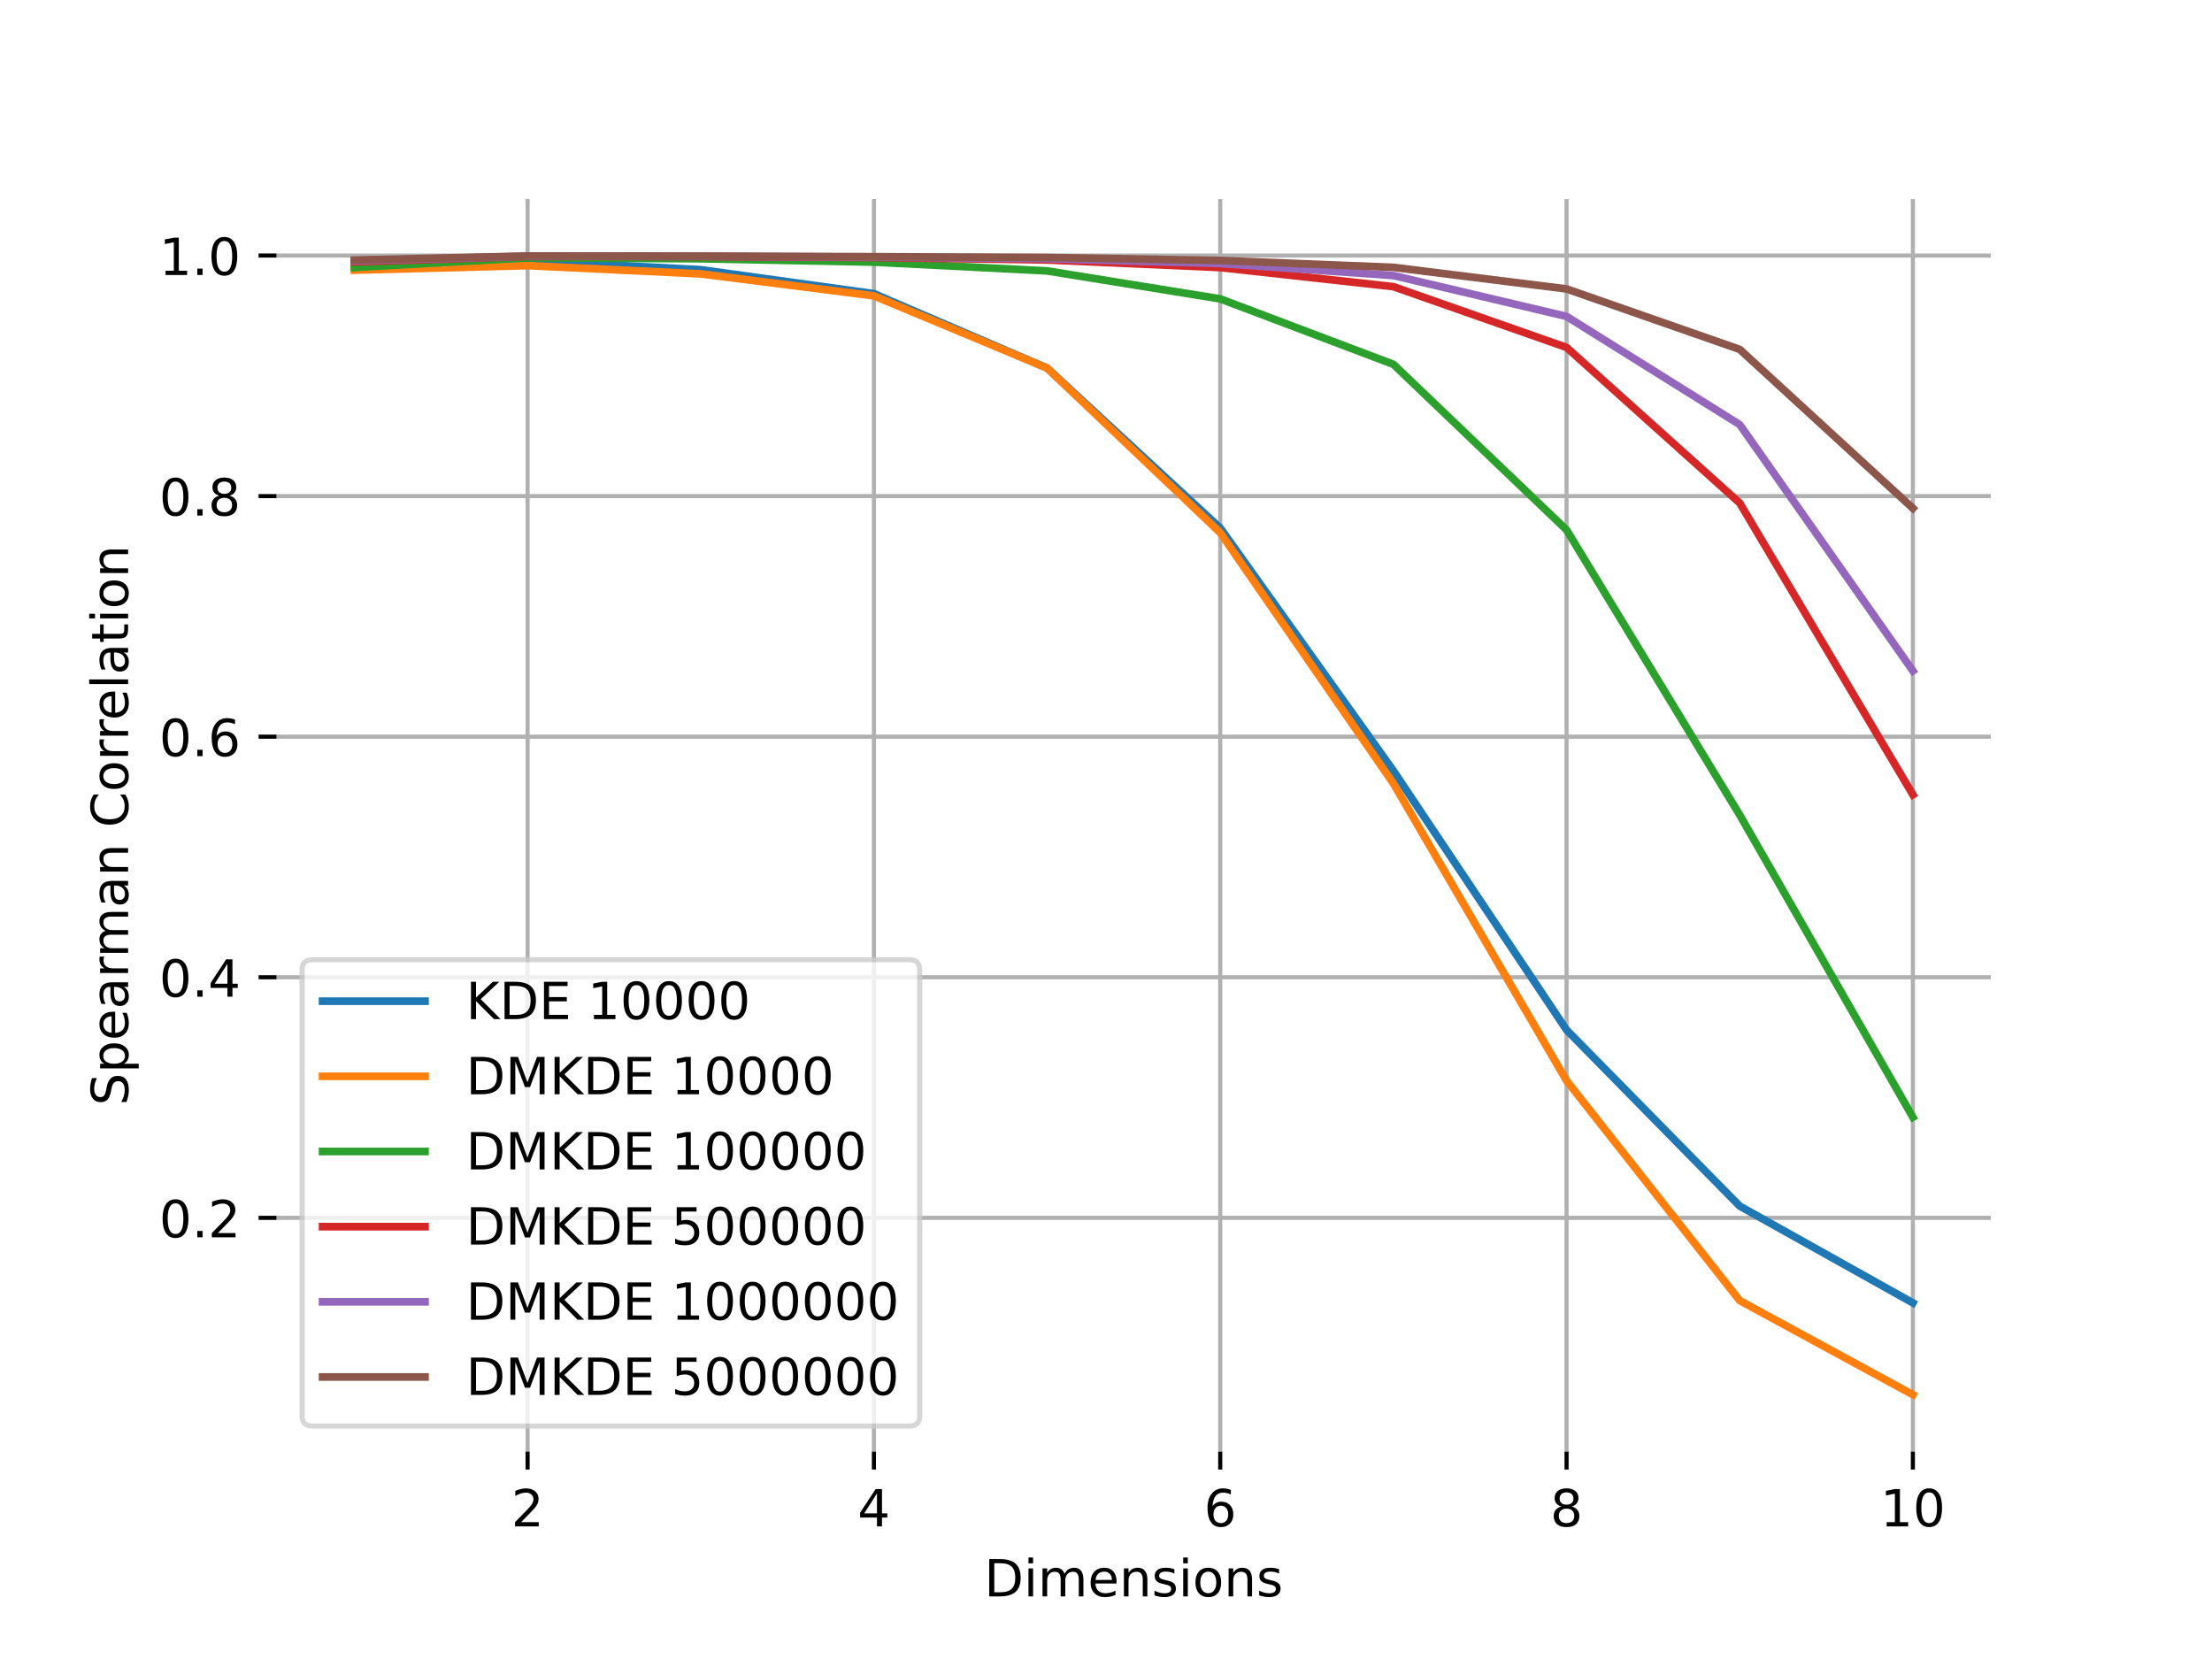
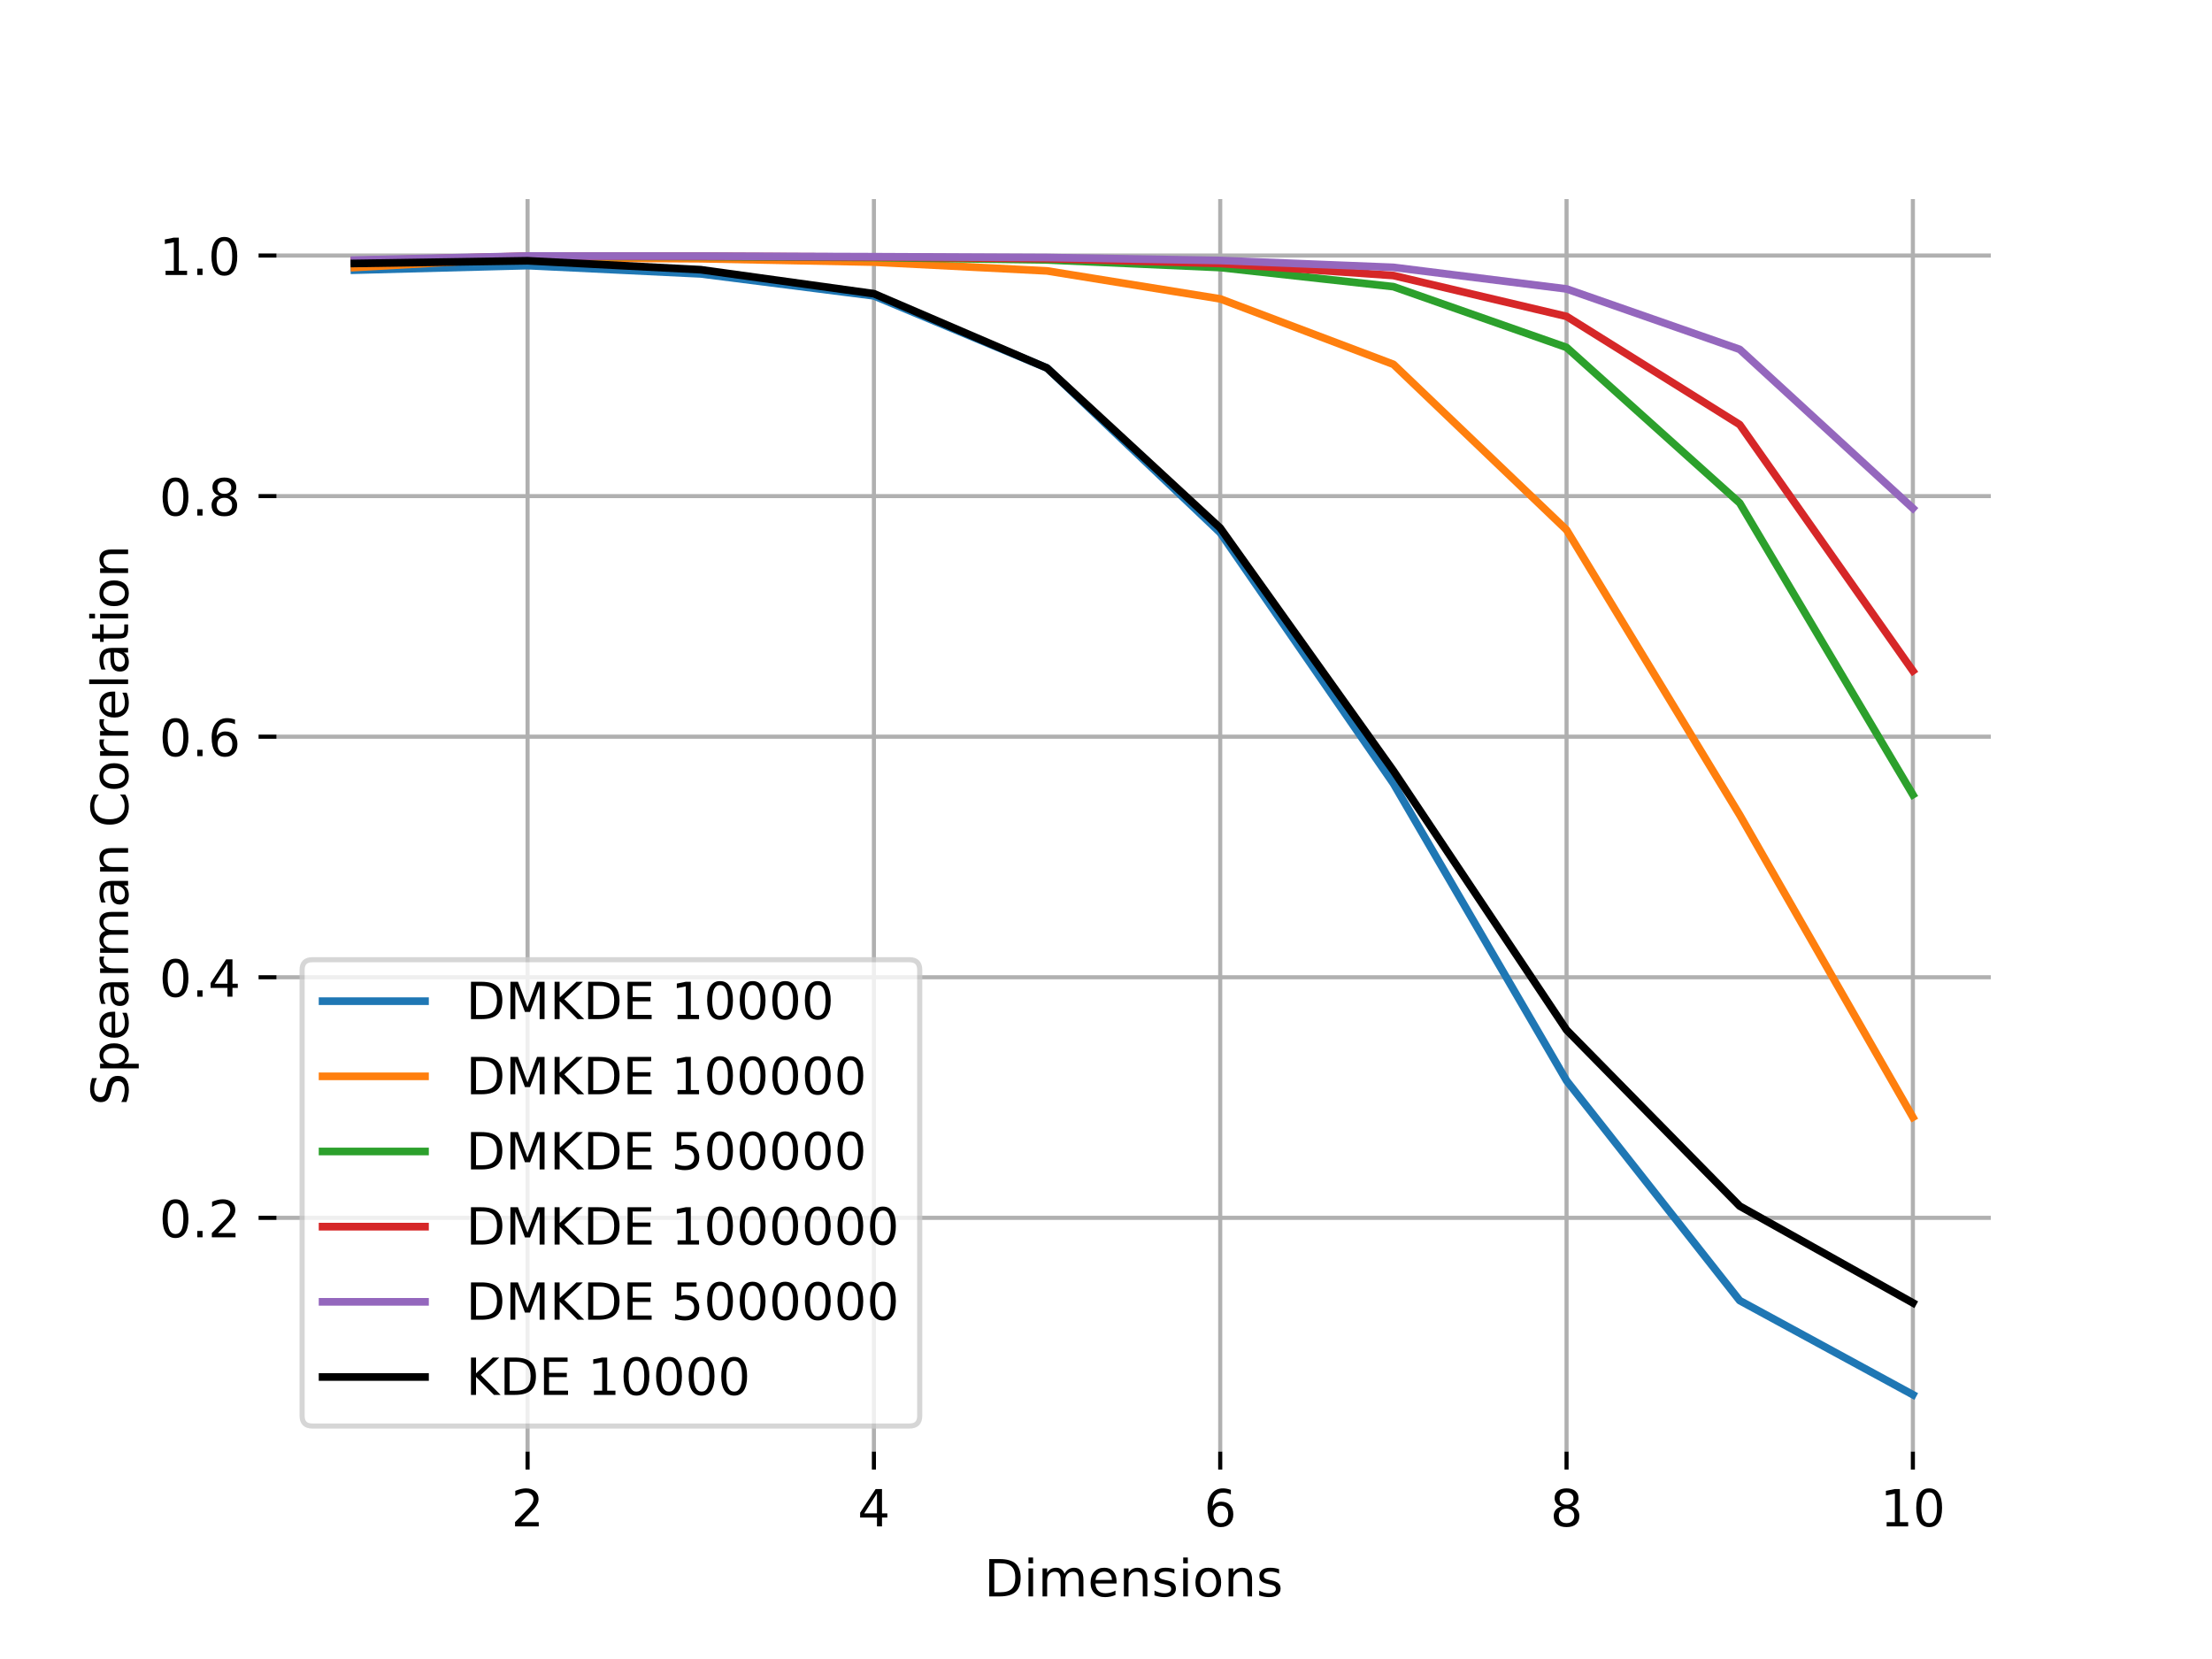
<svg xmlns="http://www.w3.org/2000/svg" xmlns:xlink="http://www.w3.org/1999/xlink" height="324pt" version="1.1" viewBox="0 0 432 324" width="432pt">
  <defs>
    <style type="text/css">
*{stroke-linecap:butt;stroke-linejoin:round;}
  </style>
  </defs>
  <g id="figure_1">
    <g id="patch_1">
      <path d="M 0 324  L 432 324  L 432 0  L 0 0  z " style="fill:#ffffff;" />
    </g>
    <g id="axes_1">
      <g id="matplotlib.axis_1">
        <g id="xtick_1">
          <g id="line2d_1">
-             <path clip-path="url(#p517939a85f)" d="M 103.036 283.5  L 103.036 38.88  " style="fill:none;stroke:#b0b0b0;stroke-linecap:square;stroke-width:0.8;" />
+             <path clip-path="url(#p1f0b507412)" d="M 103.036 283.5  L 103.036 38.88  " style="fill:none;stroke:#b0b0b0;stroke-linecap:square;stroke-width:0.8;" />
          </g>
          <g id="line2d_2">
            <defs>
-               <path d="M 0 0  L 0 3.5  " id="m28f0368ee1" style="stroke:#000000;stroke-width:0.8;" />
-             </defs>
-             <g>
-               <use style="stroke:#000000;stroke-width:0.8;" x="103.036" xlink:href="#m28f0368ee1" y="283.5" />
+               <path d="M 0 0  L 0 3.5  " id="m273a84177e" style="stroke:#000000;stroke-width:0.8;" />
+             </defs>
+             <g>
+               <use style="stroke:#000000;stroke-width:0.8;" x="103.036" xlink:href="#m273a84177e" y="283.5" />
            </g>
          </g>
          <g id="text_1">
            <defs>
              <path d="M 19.188 8.297  L 53.609 8.297  L 53.609 0  L 7.328 0  L 7.328 8.297  Q 12.938 14.109 22.625 23.891  Q 32.328 33.688 34.812 36.531  Q 39.547 41.844 41.422 45.531  Q 43.312 49.219 43.312 52.781  Q 43.312 58.594 39.234 62.25  Q 35.156 65.922 28.609 65.922  Q 23.969 65.922 18.812 64.312  Q 13.672 62.703 7.812 59.422  L 7.812 69.391  Q 13.766 71.781 18.938 73  Q 24.125 74.219 28.422 74.219  Q 39.75 74.219 46.484 68.547  Q 53.219 62.891 53.219 53.422  Q 53.219 48.922 51.531 44.891  Q 49.859 40.875 45.406 35.406  Q 44.188 33.984 37.641 27.219  Q 31.109 20.453 19.188 8.297  z " id="DejaVuSans-50" />
            </defs>
            <g transform="translate(99.85511 298.0984)scale(0.1 -0.1)">
              <use xlink:href="#DejaVuSans-50" />
            </g>
          </g>
        </g>
        <g id="xtick_2">
          <g id="line2d_3">
-             <path clip-path="url(#p517939a85f)" d="M 170.673 283.5  L 170.673 38.88  " style="fill:none;stroke:#b0b0b0;stroke-linecap:square;stroke-width:0.8;" />
+             <path clip-path="url(#p1f0b507412)" d="M 170.673 283.5  L 170.673 38.88  " style="fill:none;stroke:#b0b0b0;stroke-linecap:square;stroke-width:0.8;" />
          </g>
          <g id="line2d_4">
            <g>
-               <use style="stroke:#000000;stroke-width:0.8;" x="170.673" xlink:href="#m28f0368ee1" y="283.5" />
+               <use style="stroke:#000000;stroke-width:0.8;" x="170.673" xlink:href="#m273a84177e" y="283.5" />
            </g>
          </g>
          <g id="text_2">
            <defs>
              <path d="M 37.797 64.312  L 12.891 25.391  L 37.797 25.391  z M 35.203 72.906  L 47.609 72.906  L 47.609 25.391  L 58.016 25.391  L 58.016 17.188  L 47.609 17.188  L 47.609 0  L 37.797 0  L 37.797 17.188  L 4.891 17.188  L 4.891 26.703  z " id="DejaVuSans-52" />
            </defs>
            <g transform="translate(167.4915 298.0984)scale(0.1 -0.1)">
              <use xlink:href="#DejaVuSans-52" />
            </g>
          </g>
        </g>
        <g id="xtick_3">
          <g id="line2d_5">
-             <path clip-path="url(#p517939a85f)" d="M 238.309 283.5  L 238.309 38.88  " style="fill:none;stroke:#b0b0b0;stroke-linecap:square;stroke-width:0.8;" />
+             <path clip-path="url(#p1f0b507412)" d="M 238.309 283.5  L 238.309 38.88  " style="fill:none;stroke:#b0b0b0;stroke-linecap:square;stroke-width:0.8;" />
          </g>
          <g id="line2d_6">
            <g>
-               <use style="stroke:#000000;stroke-width:0.8;" x="238.309" xlink:href="#m28f0368ee1" y="283.5" />
+               <use style="stroke:#000000;stroke-width:0.8;" x="238.309" xlink:href="#m273a84177e" y="283.5" />
            </g>
          </g>
          <g id="text_3">
            <defs>
              <path d="M 33.016 40.375  Q 26.375 40.375 22.484 35.828  Q 18.609 31.297 18.609 23.391  Q 18.609 15.531 22.484 10.953  Q 26.375 6.391 33.016 6.391  Q 39.656 6.391 43.531 10.953  Q 47.406 15.531 47.406 23.391  Q 47.406 31.297 43.531 35.828  Q 39.656 40.375 33.016 40.375  z M 52.594 71.297  L 52.594 62.312  Q 48.875 64.062 45.094 64.984  Q 41.312 65.922 37.594 65.922  Q 27.828 65.922 22.672 59.328  Q 17.531 52.734 16.797 39.406  Q 19.672 43.656 24.016 45.922  Q 28.375 48.188 33.594 48.188  Q 44.578 48.188 50.953 41.516  Q 57.328 34.859 57.328 23.391  Q 57.328 12.156 50.688 5.359  Q 44.047 -1.422 33.016 -1.422  Q 20.359 -1.422 13.672 8.266  Q 6.984 17.969 6.984 36.375  Q 6.984 53.656 15.188 63.938  Q 23.391 74.219 37.203 74.219  Q 40.922 74.219 44.703 73.484  Q 48.484 72.75 52.594 71.297  z " id="DejaVuSans-54" />
            </defs>
            <g transform="translate(235.1278 298.0984)scale(0.1 -0.1)">
              <use xlink:href="#DejaVuSans-54" />
            </g>
          </g>
        </g>
        <g id="xtick_4">
          <g id="line2d_7">
-             <path clip-path="url(#p517939a85f)" d="M 305.945 283.5  L 305.945 38.88  " style="fill:none;stroke:#b0b0b0;stroke-linecap:square;stroke-width:0.8;" />
+             <path clip-path="url(#p1f0b507412)" d="M 305.945 283.5  L 305.945 38.88  " style="fill:none;stroke:#b0b0b0;stroke-linecap:square;stroke-width:0.8;" />
          </g>
          <g id="line2d_8">
            <g>
-               <use style="stroke:#000000;stroke-width:0.8;" x="305.945" xlink:href="#m28f0368ee1" y="283.5" />
+               <use style="stroke:#000000;stroke-width:0.8;" x="305.945" xlink:href="#m273a84177e" y="283.5" />
            </g>
          </g>
          <g id="text_4">
            <defs>
              <path d="M 31.781 34.625  Q 24.75 34.625 20.719 30.859  Q 16.703 27.094 16.703 20.516  Q 16.703 13.922 20.719 10.156  Q 24.75 6.391 31.781 6.391  Q 38.812 6.391 42.859 10.172  Q 46.922 13.969 46.922 20.516  Q 46.922 27.094 42.891 30.859  Q 38.875 34.625 31.781 34.625  z M 21.922 38.812  Q 15.578 40.375 12.031 44.719  Q 8.5 49.078 8.5 55.328  Q 8.5 64.062 14.719 69.141  Q 20.953 74.219 31.781 74.219  Q 42.672 74.219 48.875 69.141  Q 55.078 64.062 55.078 55.328  Q 55.078 49.078 51.531 44.719  Q 48 40.375 41.703 38.812  Q 48.828 37.156 52.797 32.312  Q 56.781 27.484 56.781 20.516  Q 56.781 9.906 50.312 4.234  Q 43.844 -1.422 31.781 -1.422  Q 19.734 -1.422 13.25 4.234  Q 6.781 9.906 6.781 20.516  Q 6.781 27.484 10.781 32.312  Q 14.797 37.156 21.922 38.812  z M 18.312 54.391  Q 18.312 48.734 21.844 45.562  Q 25.391 42.391 31.781 42.391  Q 38.141 42.391 41.719 45.562  Q 45.312 48.734 45.312 54.391  Q 45.312 60.062 41.719 63.234  Q 38.141 66.406 31.781 66.406  Q 25.391 66.406 21.844 63.234  Q 18.312 60.062 18.312 54.391  z " id="DejaVuSans-56" />
            </defs>
            <g transform="translate(302.7642 298.0984)scale(0.1 -0.1)">
              <use xlink:href="#DejaVuSans-56" />
            </g>
          </g>
        </g>
        <g id="xtick_5">
          <g id="line2d_9">
-             <path clip-path="url(#p517939a85f)" d="M 373.582 283.5  L 373.582 38.88  " style="fill:none;stroke:#b0b0b0;stroke-linecap:square;stroke-width:0.8;" />
+             <path clip-path="url(#p1f0b507412)" d="M 373.582 283.5  L 373.582 38.88  " style="fill:none;stroke:#b0b0b0;stroke-linecap:square;stroke-width:0.8;" />
          </g>
          <g id="line2d_10">
            <g>
-               <use style="stroke:#000000;stroke-width:0.8;" x="373.582" xlink:href="#m28f0368ee1" y="283.5" />
+               <use style="stroke:#000000;stroke-width:0.8;" x="373.582" xlink:href="#m273a84177e" y="283.5" />
            </g>
          </g>
          <g id="text_5">
            <defs>
              <path d="M 12.406 8.297  L 28.516 8.297  L 28.516 63.922  L 10.984 60.406  L 10.984 69.391  L 28.422 72.906  L 38.281 72.906  L 38.281 8.297  L 54.391 8.297  L 54.391 0  L 12.406 0  z " id="DejaVuSans-49" />
              <path d="M 31.781 66.406  Q 24.172 66.406 20.328 58.906  Q 16.5 51.422 16.5 36.375  Q 16.5 21.391 20.328 13.891  Q 24.172 6.391 31.781 6.391  Q 39.453 6.391 43.281 13.891  Q 47.125 21.391 47.125 36.375  Q 47.125 51.422 43.281 58.906  Q 39.453 66.406 31.781 66.406  z M 31.781 74.219  Q 44.047 74.219 50.516 64.516  Q 56.984 54.828 56.984 36.375  Q 56.984 17.969 50.516 8.266  Q 44.047 -1.422 31.781 -1.422  Q 19.531 -1.422 13.062 8.266  Q 6.594 17.969 6.594 36.375  Q 6.594 54.828 13.062 64.516  Q 19.531 74.219 31.781 74.219  z " id="DejaVuSans-48" />
            </defs>
            <g transform="translate(367.2193 298.0984)scale(0.1 -0.1)">
              <use xlink:href="#DejaVuSans-49" />
              <use x="63.623" xlink:href="#DejaVuSans-48" />
            </g>
          </g>
        </g>
        <g id="text_6">
          <defs>
            <path d="M 19.672 64.797  L 19.672 8.109  L 31.594 8.109  Q 46.688 8.109 53.688 14.938  Q 60.688 21.781 60.688 36.531  Q 60.688 51.172 53.688 57.984  Q 46.688 64.797 31.594 64.797  z M 9.812 72.906  L 30.078 72.906  Q 51.266 72.906 61.172 64.094  Q 71.094 55.281 71.094 36.531  Q 71.094 17.672 61.125 8.828  Q 51.172 0 30.078 0  L 9.812 0  z " id="DejaVuSans-68" />
            <path d="M 9.422 54.688  L 18.406 54.688  L 18.406 0  L 9.422 0  z M 9.422 75.984  L 18.406 75.984  L 18.406 64.594  L 9.422 64.594  z " id="DejaVuSans-105" />
            <path d="M 52 44.188  Q 55.375 50.25 60.062 53.125  Q 64.75 56 71.094 56  Q 79.641 56 84.281 50.016  Q 88.922 44.047 88.922 33.016  L 88.922 0  L 79.891 0  L 79.891 32.719  Q 79.891 40.578 77.094 44.375  Q 74.312 48.188 68.609 48.188  Q 61.625 48.188 57.562 43.547  Q 53.516 38.922 53.516 30.906  L 53.516 0  L 44.484 0  L 44.484 32.719  Q 44.484 40.625 41.703 44.406  Q 38.922 48.188 33.109 48.188  Q 26.219 48.188 22.156 43.531  Q 18.109 38.875 18.109 30.906  L 18.109 0  L 9.078 0  L 9.078 54.688  L 18.109 54.688  L 18.109 46.188  Q 21.188 51.219 25.484 53.609  Q 29.781 56 35.688 56  Q 41.656 56 45.828 52.969  Q 50 49.953 52 44.188  z " id="DejaVuSans-109" />
            <path d="M 56.203 29.594  L 56.203 25.203  L 14.891 25.203  Q 15.484 15.922 20.484 11.062  Q 25.484 6.203 34.422 6.203  Q 39.594 6.203 44.453 7.469  Q 49.312 8.734 54.109 11.281  L 54.109 2.781  Q 49.266 0.734 44.188 -0.344  Q 39.109 -1.422 33.891 -1.422  Q 20.797 -1.422 13.156 6.188  Q 5.516 13.812 5.516 26.812  Q 5.516 40.234 12.766 48.109  Q 20.016 56 32.328 56  Q 43.359 56 49.781 48.891  Q 56.203 41.797 56.203 29.594  z M 47.219 32.234  Q 47.125 39.594 43.094 43.984  Q 39.062 48.391 32.422 48.391  Q 24.906 48.391 20.391 44.141  Q 15.875 39.891 15.188 32.172  z " id="DejaVuSans-101" />
            <path d="M 54.891 33.016  L 54.891 0  L 45.906 0  L 45.906 32.719  Q 45.906 40.484 42.875 44.328  Q 39.844 48.188 33.797 48.188  Q 26.516 48.188 22.312 43.547  Q 18.109 38.922 18.109 30.906  L 18.109 0  L 9.078 0  L 9.078 54.688  L 18.109 54.688  L 18.109 46.188  Q 21.344 51.125 25.703 53.562  Q 30.078 56 35.797 56  Q 45.219 56 50.047 50.172  Q 54.891 44.344 54.891 33.016  z " id="DejaVuSans-110" />
            <path d="M 44.281 53.078  L 44.281 44.578  Q 40.484 46.531 36.375 47.5  Q 32.281 48.484 27.875 48.484  Q 21.188 48.484 17.844 46.438  Q 14.5 44.391 14.5 40.281  Q 14.5 37.156 16.891 35.375  Q 19.281 33.594 26.516 31.984  L 29.594 31.297  Q 39.156 29.25 43.188 25.516  Q 47.219 21.781 47.219 15.094  Q 47.219 7.469 41.188 3.016  Q 35.156 -1.422 24.609 -1.422  Q 20.219 -1.422 15.453 -0.562  Q 10.688 0.297 5.422 2  L 5.422 11.281  Q 10.406 8.688 15.234 7.391  Q 20.062 6.109 24.812 6.109  Q 31.156 6.109 34.562 8.281  Q 37.984 10.453 37.984 14.406  Q 37.984 18.062 35.516 20.016  Q 33.062 21.969 24.703 23.781  L 21.578 24.516  Q 13.234 26.266 9.516 29.906  Q 5.812 33.547 5.812 39.891  Q 5.812 47.609 11.281 51.797  Q 16.75 56 26.812 56  Q 31.781 56 36.172 55.266  Q 40.578 54.547 44.281 53.078  z " id="DejaVuSans-115" />
            <path d="M 30.609 48.391  Q 23.391 48.391 19.188 42.75  Q 14.984 37.109 14.984 27.297  Q 14.984 17.484 19.156 11.844  Q 23.344 6.203 30.609 6.203  Q 37.797 6.203 41.984 11.859  Q 46.188 17.531 46.188 27.297  Q 46.188 37.016 41.984 42.703  Q 37.797 48.391 30.609 48.391  z M 30.609 56  Q 42.328 56 49.016 48.375  Q 55.719 40.766 55.719 27.297  Q 55.719 13.875 49.016 6.219  Q 42.328 -1.422 30.609 -1.422  Q 18.844 -1.422 12.172 6.219  Q 5.516 13.875 5.516 27.297  Q 5.516 40.766 12.172 48.375  Q 18.844 56 30.609 56  z " id="DejaVuSans-111" />
          </defs>
          <g transform="translate(192.2188 311.7766)scale(0.1 -0.1)">
            <use xlink:href="#DejaVuSans-68" />
            <use x="77.002" xlink:href="#DejaVuSans-105" />
            <use x="104.785" xlink:href="#DejaVuSans-109" />
            <use x="202.197" xlink:href="#DejaVuSans-101" />
            <use x="263.721" xlink:href="#DejaVuSans-110" />
            <use x="327.1" xlink:href="#DejaVuSans-115" />
            <use x="379.199" xlink:href="#DejaVuSans-105" />
            <use x="406.982" xlink:href="#DejaVuSans-111" />
            <use x="468.164" xlink:href="#DejaVuSans-110" />
            <use x="531.543" xlink:href="#DejaVuSans-115" />
          </g>
        </g>
      </g>
      <g id="matplotlib.axis_2">
        <g id="ytick_1">
          <g id="line2d_11">
-             <path clip-path="url(#p517939a85f)" d="M 54 237.843  L 388.8 237.843  " style="fill:none;stroke:#b0b0b0;stroke-linecap:square;stroke-width:0.8;" />
+             <path clip-path="url(#p1f0b507412)" d="M 54 237.843  L 388.8 237.843  " style="fill:none;stroke:#b0b0b0;stroke-linecap:square;stroke-width:0.8;" />
          </g>
          <g id="line2d_12">
            <defs>
-               <path d="M 0 0  L -3.5 0  " id="m3f011eedd5" style="stroke:#000000;stroke-width:0.8;" />
-             </defs>
-             <g>
-               <use style="stroke:#000000;stroke-width:0.8;" x="54" xlink:href="#m3f011eedd5" y="237.843" />
+               <path d="M 0 0  L -3.5 0  " id="m5edec8deed" style="stroke:#000000;stroke-width:0.8;" />
+             </defs>
+             <g>
+               <use style="stroke:#000000;stroke-width:0.8;" x="54" xlink:href="#m5edec8deed" y="237.843" />
            </g>
          </g>
          <g id="text_7">
            <defs>
              <path d="M 10.688 12.406  L 21 12.406  L 21 0  L 10.688 0  z " id="DejaVuSans-46" />
            </defs>
            <g transform="translate(31.09688 241.6425)scale(0.1 -0.1)">
              <use xlink:href="#DejaVuSans-48" />
              <use x="63.623" xlink:href="#DejaVuSans-46" />
              <use x="95.41" xlink:href="#DejaVuSans-50" />
            </g>
          </g>
        </g>
        <g id="ytick_2">
          <g id="line2d_13">
-             <path clip-path="url(#p517939a85f)" d="M 54 190.858  L 388.8 190.858  " style="fill:none;stroke:#b0b0b0;stroke-linecap:square;stroke-width:0.8;" />
+             <path clip-path="url(#p1f0b507412)" d="M 54 190.858  L 388.8 190.858  " style="fill:none;stroke:#b0b0b0;stroke-linecap:square;stroke-width:0.8;" />
          </g>
          <g id="line2d_14">
            <g>
-               <use style="stroke:#000000;stroke-width:0.8;" x="54" xlink:href="#m3f011eedd5" y="190.858" />
+               <use style="stroke:#000000;stroke-width:0.8;" x="54" xlink:href="#m5edec8deed" y="190.858" />
            </g>
          </g>
          <g id="text_8">
            <g transform="translate(31.09688 194.6573)scale(0.1 -0.1)">
              <use xlink:href="#DejaVuSans-48" />
              <use x="63.623" xlink:href="#DejaVuSans-46" />
              <use x="95.41" xlink:href="#DejaVuSans-52" />
            </g>
          </g>
        </g>
        <g id="ytick_3">
          <g id="line2d_15">
-             <path clip-path="url(#p517939a85f)" d="M 54 143.873  L 388.8 143.873  " style="fill:none;stroke:#b0b0b0;stroke-linecap:square;stroke-width:0.8;" />
+             <path clip-path="url(#p1f0b507412)" d="M 54 143.873  L 388.8 143.873  " style="fill:none;stroke:#b0b0b0;stroke-linecap:square;stroke-width:0.8;" />
          </g>
          <g id="line2d_16">
            <g>
-               <use style="stroke:#000000;stroke-width:0.8;" x="54" xlink:href="#m3f011eedd5" y="143.873" />
+               <use style="stroke:#000000;stroke-width:0.8;" x="54" xlink:href="#m5edec8deed" y="143.873" />
            </g>
          </g>
          <g id="text_9">
            <g transform="translate(31.09688 147.672)scale(0.1 -0.1)">
              <use xlink:href="#DejaVuSans-48" />
              <use x="63.623" xlink:href="#DejaVuSans-46" />
              <use x="95.41" xlink:href="#DejaVuSans-54" />
            </g>
          </g>
        </g>
        <g id="ytick_4">
          <g id="line2d_17">
-             <path clip-path="url(#p517939a85f)" d="M 54 96.888  L 388.8 96.888  " style="fill:none;stroke:#b0b0b0;stroke-linecap:square;stroke-width:0.8;" />
+             <path clip-path="url(#p1f0b507412)" d="M 54 96.888  L 388.8 96.888  " style="fill:none;stroke:#b0b0b0;stroke-linecap:square;stroke-width:0.8;" />
          </g>
          <g id="line2d_18">
            <g>
-               <use style="stroke:#000000;stroke-width:0.8;" x="54" xlink:href="#m3f011eedd5" y="96.888" />
+               <use style="stroke:#000000;stroke-width:0.8;" x="54" xlink:href="#m5edec8deed" y="96.888" />
            </g>
          </g>
          <g id="text_10">
            <g transform="translate(31.09688 100.6868)scale(0.1 -0.1)">
              <use xlink:href="#DejaVuSans-48" />
              <use x="63.623" xlink:href="#DejaVuSans-46" />
              <use x="95.41" xlink:href="#DejaVuSans-56" />
            </g>
          </g>
        </g>
        <g id="ytick_5">
          <g id="line2d_19">
-             <path clip-path="url(#p517939a85f)" d="M 54 49.902  L 388.8 49.902  " style="fill:none;stroke:#b0b0b0;stroke-linecap:square;stroke-width:0.8;" />
+             <path clip-path="url(#p1f0b507412)" d="M 54 49.902  L 388.8 49.902  " style="fill:none;stroke:#b0b0b0;stroke-linecap:square;stroke-width:0.8;" />
          </g>
          <g id="line2d_20">
            <g>
-               <use style="stroke:#000000;stroke-width:0.8;" x="54" xlink:href="#m3f011eedd5" y="49.902" />
+               <use style="stroke:#000000;stroke-width:0.8;" x="54" xlink:href="#m5edec8deed" y="49.902" />
            </g>
          </g>
          <g id="text_11">
            <g transform="translate(31.09688 53.70153)scale(0.1 -0.1)">
              <use xlink:href="#DejaVuSans-49" />
              <use x="63.623" xlink:href="#DejaVuSans-46" />
              <use x="95.41" xlink:href="#DejaVuSans-48" />
            </g>
          </g>
        </g>
        <g id="text_12">
          <defs>
            <path d="M 53.516 70.516  L 53.516 60.891  Q 47.906 63.578 42.922 64.891  Q 37.938 66.219 33.297 66.219  Q 25.25 66.219 20.875 63.094  Q 16.5 59.969 16.5 54.203  Q 16.5 49.359 19.406 46.891  Q 22.312 44.438 30.422 42.922  L 36.375 41.703  Q 47.406 39.594 52.656 34.297  Q 57.906 29 57.906 20.125  Q 57.906 9.516 50.797 4.047  Q 43.703 -1.422 29.984 -1.422  Q 24.812 -1.422 18.969 -0.25  Q 13.141 0.922 6.891 3.219  L 6.891 13.375  Q 12.891 10.016 18.656 8.297  Q 24.422 6.594 29.984 6.594  Q 38.422 6.594 43.016 9.906  Q 47.609 13.234 47.609 19.391  Q 47.609 24.75 44.312 27.781  Q 41.016 30.812 33.5 32.328  L 27.484 33.5  Q 16.453 35.688 11.516 40.375  Q 6.594 45.062 6.594 53.422  Q 6.594 63.094 13.406 68.656  Q 20.219 74.219 32.172 74.219  Q 37.312 74.219 42.625 73.281  Q 47.953 72.359 53.516 70.516  z " id="DejaVuSans-83" />
            <path d="M 18.109 8.203  L 18.109 -20.797  L 9.078 -20.797  L 9.078 54.688  L 18.109 54.688  L 18.109 46.391  Q 20.953 51.266 25.266 53.625  Q 29.594 56 35.594 56  Q 45.562 56 51.781 48.094  Q 58.016 40.188 58.016 27.297  Q 58.016 14.406 51.781 6.484  Q 45.562 -1.422 35.594 -1.422  Q 29.594 -1.422 25.266 0.953  Q 20.953 3.328 18.109 8.203  z M 48.688 27.297  Q 48.688 37.203 44.609 42.844  Q 40.531 48.484 33.406 48.484  Q 26.266 48.484 22.188 42.844  Q 18.109 37.203 18.109 27.297  Q 18.109 17.391 22.188 11.75  Q 26.266 6.109 33.406 6.109  Q 40.531 6.109 44.609 11.75  Q 48.688 17.391 48.688 27.297  z " id="DejaVuSans-112" />
            <path d="M 34.281 27.484  Q 23.391 27.484 19.188 25  Q 14.984 22.516 14.984 16.5  Q 14.984 11.719 18.141 8.906  Q 21.297 6.109 26.703 6.109  Q 34.188 6.109 38.703 11.406  Q 43.219 16.703 43.219 25.484  L 43.219 27.484  z M 52.203 31.203  L 52.203 0  L 43.219 0  L 43.219 8.297  Q 40.141 3.328 35.547 0.953  Q 30.953 -1.422 24.312 -1.422  Q 15.922 -1.422 10.953 3.297  Q 6 8.016 6 15.922  Q 6 25.141 12.172 29.828  Q 18.359 34.516 30.609 34.516  L 43.219 34.516  L 43.219 35.406  Q 43.219 41.609 39.141 45  Q 35.062 48.391 27.688 48.391  Q 23 48.391 18.547 47.266  Q 14.109 46.141 10.016 43.891  L 10.016 52.203  Q 14.938 54.109 19.578 55.047  Q 24.219 56 28.609 56  Q 40.484 56 46.344 49.844  Q 52.203 43.703 52.203 31.203  z " id="DejaVuSans-97" />
            <path d="M 41.109 46.297  Q 39.594 47.172 37.812 47.578  Q 36.031 48 33.891 48  Q 26.266 48 22.188 43.047  Q 18.109 38.094 18.109 28.812  L 18.109 0  L 9.078 0  L 9.078 54.688  L 18.109 54.688  L 18.109 46.188  Q 20.953 51.172 25.484 53.578  Q 30.031 56 36.531 56  Q 37.453 56 38.578 55.875  Q 39.703 55.766 41.062 55.516  z " id="DejaVuSans-114" />
            <path id="DejaVuSans-32" />
            <path d="M 64.406 67.281  L 64.406 56.891  Q 59.422 61.531 53.781 63.812  Q 48.141 66.109 41.797 66.109  Q 29.297 66.109 22.656 58.469  Q 16.016 50.828 16.016 36.375  Q 16.016 21.969 22.656 14.328  Q 29.297 6.688 41.797 6.688  Q 48.141 6.688 53.781 8.984  Q 59.422 11.281 64.406 15.922  L 64.406 5.609  Q 59.234 2.094 53.438 0.328  Q 47.656 -1.422 41.219 -1.422  Q 24.656 -1.422 15.125 8.703  Q 5.609 18.844 5.609 36.375  Q 5.609 53.953 15.125 64.078  Q 24.656 74.219 41.219 74.219  Q 47.75 74.219 53.531 72.484  Q 59.328 70.75 64.406 67.281  z " id="DejaVuSans-67" />
            <path d="M 9.422 75.984  L 18.406 75.984  L 18.406 0  L 9.422 0  z " id="DejaVuSans-108" />
            <path d="M 18.312 70.219  L 18.312 54.688  L 36.812 54.688  L 36.812 47.703  L 18.312 47.703  L 18.312 18.016  Q 18.312 11.328 20.141 9.422  Q 21.969 7.516 27.594 7.516  L 36.812 7.516  L 36.812 0  L 27.594 0  Q 17.188 0 13.234 3.875  Q 9.281 7.766 9.281 18.016  L 9.281 47.703  L 2.688 47.703  L 2.688 54.688  L 9.281 54.688  L 9.281 70.219  z " id="DejaVuSans-116" />
          </defs>
          <g transform="translate(25.01719 215.908)rotate(-90)scale(0.1 -0.1)">
            <use xlink:href="#DejaVuSans-83" />
            <use x="63.477" xlink:href="#DejaVuSans-112" />
            <use x="126.953" xlink:href="#DejaVuSans-101" />
            <use x="188.477" xlink:href="#DejaVuSans-97" />
            <use x="249.756" xlink:href="#DejaVuSans-114" />
            <use x="289.119" xlink:href="#DejaVuSans-109" />
            <use x="386.531" xlink:href="#DejaVuSans-97" />
            <use x="447.811" xlink:href="#DejaVuSans-110" />
            <use x="511.189" xlink:href="#DejaVuSans-32" />
            <use x="542.977" xlink:href="#DejaVuSans-67" />
            <use x="612.801" xlink:href="#DejaVuSans-111" />
            <use x="673.982" xlink:href="#DejaVuSans-114" />
            <use x="713.346" xlink:href="#DejaVuSans-114" />
            <use x="752.209" xlink:href="#DejaVuSans-101" />
            <use x="813.732" xlink:href="#DejaVuSans-108" />
            <use x="841.516" xlink:href="#DejaVuSans-97" />
            <use x="902.795" xlink:href="#DejaVuSans-116" />
            <use x="942.004" xlink:href="#DejaVuSans-105" />
            <use x="969.787" xlink:href="#DejaVuSans-111" />
            <use x="1030.969" xlink:href="#DejaVuSans-110" />
          </g>
        </g>
      </g>
      <g id="line2d_21">
-         <path clip-path="url(#p517939a85f)" d="M 69.218 51.451  L 103.036 50.931  L 136.855 52.673  L 170.673 57.356  L 204.491 71.878  L 238.309 103.12  L 272.127 150.529  L 305.945 201.144  L 339.764 235.547  L 373.582 254.452  " style="fill:none;stroke:#1f77b4;stroke-linecap:square;stroke-width:1.5;" />
+         <path clip-path="url(#p1f0b507412)" d="M 69.218 52.76  L 103.036 51.875  L 136.855 53.49  L 170.673 57.779  L 204.491 71.882  L 238.309 104.034  L 272.127 153.008  L 305.945 211.05  L 339.764 254.001  L 373.582 272.381  " style="fill:none;stroke:#1f77b4;stroke-linecap:square;stroke-width:1.5;" />
      </g>
      <g id="line2d_22">
-         <path clip-path="url(#p517939a85f)" d="M 69.218 52.76  L 103.036 51.875  L 136.855 53.49  L 170.673 57.779  L 204.491 71.882  L 238.309 104.034  L 272.127 153.008  L 305.945 211.05  L 339.764 254.001  L 373.582 272.381  " style="fill:none;stroke:#ff7f0e;stroke-linecap:square;stroke-width:1.5;" />
+         <path clip-path="url(#p1f0b507412)" d="M 69.218 52.239  L 103.036 50.343  L 136.855 50.533  L 170.673 51.192  L 204.491 52.907  L 238.309 58.37  L 272.127 71.15  L 305.945 103.487  L 339.764 159.161  L 373.582 218.191  " style="fill:none;stroke:#ff7f0e;stroke-linecap:square;stroke-width:1.5;" />
      </g>
      <g id="line2d_23">
-         <path clip-path="url(#p517939a85f)" d="M 69.218 52.239  L 103.036 50.343  L 136.855 50.533  L 170.673 51.192  L 204.491 52.907  L 238.309 58.37  L 272.127 71.15  L 305.945 103.487  L 339.764 159.161  L 373.582 218.191  " style="fill:none;stroke:#2ca02c;stroke-linecap:square;stroke-width:1.5;" />
+         <path clip-path="url(#p1f0b507412)" d="M 69.218 51.127  L 103.036 50.081  L 136.855 50.108  L 170.673 50.289  L 204.491 50.765  L 238.309 52.253  L 272.127 55.984  L 305.945 67.852  L 339.764 98.231  L 373.582 155.197  " style="fill:none;stroke:#2ca02c;stroke-linecap:square;stroke-width:1.5;" />
      </g>
      <g id="line2d_24">
-         <path clip-path="url(#p517939a85f)" d="M 69.218 51.127  L 103.036 50.081  L 136.855 50.108  L 170.673 50.289  L 204.491 50.765  L 238.309 52.253  L 272.127 55.984  L 305.945 67.852  L 339.764 98.231  L 373.582 155.197  " style="fill:none;stroke:#d62728;stroke-linecap:square;stroke-width:1.5;" />
+         <path clip-path="url(#p1f0b507412)" d="M 69.218 50.92  L 103.036 50.034  L 136.855 50.058  L 170.673 50.204  L 204.491 50.506  L 238.309 51.462  L 272.127 53.812  L 305.945 61.792  L 339.764 82.927  L 373.582 131.017  " style="fill:none;stroke:#d62728;stroke-linecap:square;stroke-width:1.5;" />
      </g>
      <g id="line2d_25">
-         <path clip-path="url(#p517939a85f)" d="M 69.218 50.92  L 103.036 50.034  L 136.855 50.058  L 170.673 50.204  L 204.491 50.506  L 238.309 51.462  L 272.127 53.812  L 305.945 61.792  L 339.764 82.927  L 373.582 131.017  " style="fill:none;stroke:#9467bd;stroke-linecap:square;stroke-width:1.5;" />
+         <path clip-path="url(#p1f0b507412)" d="M 69.218 50.789  L 103.036 49.999  L 136.855 50.02  L 170.673 50.134  L 204.491 50.291  L 238.309 50.871  L 272.127 52.213  L 305.945 56.428  L 339.764 68.234  L 373.582 99.263  " style="fill:none;stroke:#9467bd;stroke-linecap:square;stroke-width:1.5;" />
      </g>
      <g id="line2d_26">
-         <path clip-path="url(#p517939a85f)" d="M 69.218 50.789  L 103.036 49.999  L 136.855 50.02  L 170.673 50.134  L 204.491 50.291  L 238.309 50.871  L 272.127 52.213  L 305.945 56.428  L 339.764 68.234  L 373.582 99.263  " style="fill:none;stroke:#8c564b;stroke-linecap:square;stroke-width:1.5;" />
+         <path clip-path="url(#p1f0b507412)" d="M 69.218 51.451  L 103.036 50.931  L 136.855 52.673  L 170.673 57.356  L 204.491 71.878  L 238.309 103.12  L 272.127 150.529  L 305.945 201.144  L 339.764 235.547  L 373.582 254.452  " style="fill:none;stroke:#000000;stroke-linecap:square;stroke-width:1.5;" />
      </g>
      <g id="legend_1">
        <g id="patch_2">
          <path d="M 61 278.5  L 177.62 278.5  Q 179.62 278.5 179.62 276.5  L 179.62 189.431  Q 179.62 187.431 177.62 187.431  L 61 187.431  Q 59 187.431 59 189.431  L 59 276.5  Q 59 278.5 61 278.5  z " style="fill:#ffffff;opacity:0.8;stroke:#cccccc;stroke-linejoin:miter;" />
        </g>
        <g id="line2d_27">
          <path d="M 63 195.53  L 83 195.53  " style="fill:none;stroke:#1f77b4;stroke-linecap:square;stroke-width:1.5;" />
        </g>
        <g id="line2d_28" />
        <g id="text_13">
          <defs>
+             <path d="M 9.812 72.906  L 24.516 72.906  L 43.109 23.297  L 61.812 72.906  L 76.516 72.906  L 76.516 0  L 66.891 0  L 66.891 64.016  L 48.094 14.016  L 38.188 14.016  L 19.391 64.016  L 19.391 0  L 9.812 0  z " id="DejaVuSans-77" />
            <path d="M 9.812 72.906  L 19.672 72.906  L 19.672 42.094  L 52.391 72.906  L 65.094 72.906  L 28.906 38.922  L 67.672 0  L 54.688 0  L 19.672 35.109  L 19.672 0  L 9.812 0  z " id="DejaVuSans-75" />
            <path d="M 9.812 72.906  L 55.906 72.906  L 55.906 64.594  L 19.672 64.594  L 19.672 43.016  L 54.391 43.016  L 54.391 34.719  L 19.672 34.719  L 19.672 8.297  L 56.781 8.297  L 56.781 0  L 9.812 0  z " id="DejaVuSans-69" />
          </defs>
          <g transform="translate(91 199.0297)scale(0.1 -0.1)">
-             <use xlink:href="#DejaVuSans-75" />
-             <use x="65.576" xlink:href="#DejaVuSans-68" />
-             <use x="142.578" xlink:href="#DejaVuSans-69" />
-             <use x="205.762" xlink:href="#DejaVuSans-32" />
-             <use x="237.549" xlink:href="#DejaVuSans-49" />
-             <use x="301.172" xlink:href="#DejaVuSans-48" />
-             <use x="364.795" xlink:href="#DejaVuSans-48" />
-             <use x="428.418" xlink:href="#DejaVuSans-48" />
-             <use x="492.041" xlink:href="#DejaVuSans-48" />
-           </g>
-         </g>
-         <g id="line2d_29">
-           <path d="M 63 210.208  L 83 210.208  " style="fill:none;stroke:#ff7f0e;stroke-linecap:square;stroke-width:1.5;" />
-         </g>
-         <g id="line2d_30" />
-         <g id="text_14">
-           <defs>
-             <path d="M 9.812 72.906  L 24.516 72.906  L 43.109 23.297  L 61.812 72.906  L 76.516 72.906  L 76.516 0  L 66.891 0  L 66.891 64.016  L 48.094 14.016  L 38.188 14.016  L 19.391 64.016  L 19.391 0  L 9.812 0  z " id="DejaVuSans-77" />
-           </defs>
-           <g transform="translate(91 213.7078)scale(0.1 -0.1)">
            <use xlink:href="#DejaVuSans-68" />
            <use x="77.002" xlink:href="#DejaVuSans-77" />
            <use x="163.281" xlink:href="#DejaVuSans-75" />
            <use x="228.857" xlink:href="#DejaVuSans-68" />
            <use x="305.859" xlink:href="#DejaVuSans-69" />
            <use x="369.043" xlink:href="#DejaVuSans-32" />
            <use x="400.83" xlink:href="#DejaVuSans-49" />
            <use x="464.453" xlink:href="#DejaVuSans-48" />
            <use x="528.076" xlink:href="#DejaVuSans-48" />
            <use x="591.699" xlink:href="#DejaVuSans-48" />
            <use x="655.322" xlink:href="#DejaVuSans-48" />
          </g>
        </g>
-         <g id="line2d_31">
-           <path d="M 63 224.886  L 83 224.886  " style="fill:none;stroke:#2ca02c;stroke-linecap:square;stroke-width:1.5;" />
-         </g>
-         <g id="line2d_32" />
-         <g id="text_15">
-           <g transform="translate(91 228.3859)scale(0.1 -0.1)">
+         <g id="line2d_29">
+           <path d="M 63 210.208  L 83 210.208  " style="fill:none;stroke:#ff7f0e;stroke-linecap:square;stroke-width:1.5;" />
+         </g>
+         <g id="line2d_30" />
+         <g id="text_14">
+           <g transform="translate(91 213.7078)scale(0.1 -0.1)">
            <use xlink:href="#DejaVuSans-68" />
            <use x="77.002" xlink:href="#DejaVuSans-77" />
            <use x="163.281" xlink:href="#DejaVuSans-75" />
            <use x="228.857" xlink:href="#DejaVuSans-68" />
            <use x="305.859" xlink:href="#DejaVuSans-69" />
            <use x="369.043" xlink:href="#DejaVuSans-32" />
            <use x="400.83" xlink:href="#DejaVuSans-49" />
            <use x="464.453" xlink:href="#DejaVuSans-48" />
            <use x="528.076" xlink:href="#DejaVuSans-48" />
            <use x="591.699" xlink:href="#DejaVuSans-48" />
            <use x="655.322" xlink:href="#DejaVuSans-48" />
            <use x="718.945" xlink:href="#DejaVuSans-48" />
          </g>
        </g>
-         <g id="line2d_33">
-           <path d="M 63 239.564  L 83 239.564  " style="fill:none;stroke:#d62728;stroke-linecap:square;stroke-width:1.5;" />
-         </g>
-         <g id="line2d_34" />
-         <g id="text_16">
+         <g id="line2d_31">
+           <path d="M 63 224.886  L 83 224.886  " style="fill:none;stroke:#2ca02c;stroke-linecap:square;stroke-width:1.5;" />
+         </g>
+         <g id="line2d_32" />
+         <g id="text_15">
          <defs>
            <path d="M 10.797 72.906  L 49.516 72.906  L 49.516 64.594  L 19.828 64.594  L 19.828 46.734  Q 21.969 47.469 24.109 47.828  Q 26.266 48.188 28.422 48.188  Q 40.625 48.188 47.75 41.5  Q 54.891 34.812 54.891 23.391  Q 54.891 11.625 47.562 5.094  Q 40.234 -1.422 26.906 -1.422  Q 22.312 -1.422 17.547 -0.641  Q 12.797 0.141 7.719 1.703  L 7.719 11.625  Q 12.109 9.234 16.797 8.062  Q 21.484 6.891 26.703 6.891  Q 35.156 6.891 40.078 11.328  Q 45.016 15.766 45.016 23.391  Q 45.016 31 40.078 35.438  Q 35.156 39.891 26.703 39.891  Q 22.75 39.891 18.812 39.016  Q 14.891 38.141 10.797 36.281  z " id="DejaVuSans-53" />
          </defs>
-           <g transform="translate(91 243.0641)scale(0.1 -0.1)">
+           <g transform="translate(91 228.3859)scale(0.1 -0.1)">
            <use xlink:href="#DejaVuSans-68" />
            <use x="77.002" xlink:href="#DejaVuSans-77" />
            <use x="163.281" xlink:href="#DejaVuSans-75" />
            <use x="228.857" xlink:href="#DejaVuSans-68" />
            <use x="305.859" xlink:href="#DejaVuSans-69" />
            <use x="369.043" xlink:href="#DejaVuSans-32" />
            <use x="400.83" xlink:href="#DejaVuSans-53" />
            <use x="464.453" xlink:href="#DejaVuSans-48" />
            <use x="528.076" xlink:href="#DejaVuSans-48" />
            <use x="591.699" xlink:href="#DejaVuSans-48" />
            <use x="655.322" xlink:href="#DejaVuSans-48" />
            <use x="718.945" xlink:href="#DejaVuSans-48" />
          </g>
        </g>
-         <g id="line2d_35">
-           <path d="M 63 254.242  L 83 254.242  " style="fill:none;stroke:#9467bd;stroke-linecap:square;stroke-width:1.5;" />
-         </g>
-         <g id="line2d_36" />
-         <g id="text_17">
-           <g transform="translate(91 257.7422)scale(0.1 -0.1)">
+         <g id="line2d_33">
+           <path d="M 63 239.564  L 83 239.564  " style="fill:none;stroke:#d62728;stroke-linecap:square;stroke-width:1.5;" />
+         </g>
+         <g id="line2d_34" />
+         <g id="text_16">
+           <g transform="translate(91 243.0641)scale(0.1 -0.1)">
            <use xlink:href="#DejaVuSans-68" />
            <use x="77.002" xlink:href="#DejaVuSans-77" />
            <use x="163.281" xlink:href="#DejaVuSans-75" />
            <use x="228.857" xlink:href="#DejaVuSans-68" />
            <use x="305.859" xlink:href="#DejaVuSans-69" />
            <use x="369.043" xlink:href="#DejaVuSans-32" />
            <use x="400.83" xlink:href="#DejaVuSans-49" />
            <use x="464.453" xlink:href="#DejaVuSans-48" />
            <use x="528.076" xlink:href="#DejaVuSans-48" />
            <use x="591.699" xlink:href="#DejaVuSans-48" />
            <use x="655.322" xlink:href="#DejaVuSans-48" />
            <use x="718.945" xlink:href="#DejaVuSans-48" />
            <use x="782.568" xlink:href="#DejaVuSans-48" />
          </g>
        </g>
-         <g id="line2d_37">
-           <path d="M 63 268.92  L 83 268.92  " style="fill:none;stroke:#8c564b;stroke-linecap:square;stroke-width:1.5;" />
-         </g>
-         <g id="line2d_38" />
-         <g id="text_18">
-           <g transform="translate(91 272.4203)scale(0.1 -0.1)">
+         <g id="line2d_35">
+           <path d="M 63 254.242  L 83 254.242  " style="fill:none;stroke:#9467bd;stroke-linecap:square;stroke-width:1.5;" />
+         </g>
+         <g id="line2d_36" />
+         <g id="text_17">
+           <g transform="translate(91 257.7422)scale(0.1 -0.1)">
            <use xlink:href="#DejaVuSans-68" />
            <use x="77.002" xlink:href="#DejaVuSans-77" />
            <use x="163.281" xlink:href="#DejaVuSans-75" />
            <use x="228.857" xlink:href="#DejaVuSans-68" />
            <use x="305.859" xlink:href="#DejaVuSans-69" />
            <use x="369.043" xlink:href="#DejaVuSans-32" />
            <use x="400.83" xlink:href="#DejaVuSans-53" />
            <use x="464.453" xlink:href="#DejaVuSans-48" />
            <use x="528.076" xlink:href="#DejaVuSans-48" />
            <use x="591.699" xlink:href="#DejaVuSans-48" />
            <use x="655.322" xlink:href="#DejaVuSans-48" />
            <use x="718.945" xlink:href="#DejaVuSans-48" />
            <use x="782.568" xlink:href="#DejaVuSans-48" />
          </g>
        </g>
+         <g id="line2d_37">
+           <path d="M 63 268.92  L 83 268.92  " style="fill:none;stroke:#000000;stroke-linecap:square;stroke-width:1.5;" />
+         </g>
+         <g id="line2d_38" />
+         <g id="text_18">
+           <g transform="translate(91 272.4203)scale(0.1 -0.1)">
+             <use xlink:href="#DejaVuSans-75" />
+             <use x="65.576" xlink:href="#DejaVuSans-68" />
+             <use x="142.578" xlink:href="#DejaVuSans-69" />
+             <use x="205.762" xlink:href="#DejaVuSans-32" />
+             <use x="237.549" xlink:href="#DejaVuSans-49" />
+             <use x="301.172" xlink:href="#DejaVuSans-48" />
+             <use x="364.795" xlink:href="#DejaVuSans-48" />
+             <use x="428.418" xlink:href="#DejaVuSans-48" />
+             <use x="492.041" xlink:href="#DejaVuSans-48" />
+           </g>
+         </g>
      </g>
    </g>
  </g>
  <defs>
-     <clipPath id="p517939a85f">
+     <clipPath id="p1f0b507412">
      <rect height="244.62" width="334.8" x="54" y="38.88" />
    </clipPath>
  </defs>
</svg>
